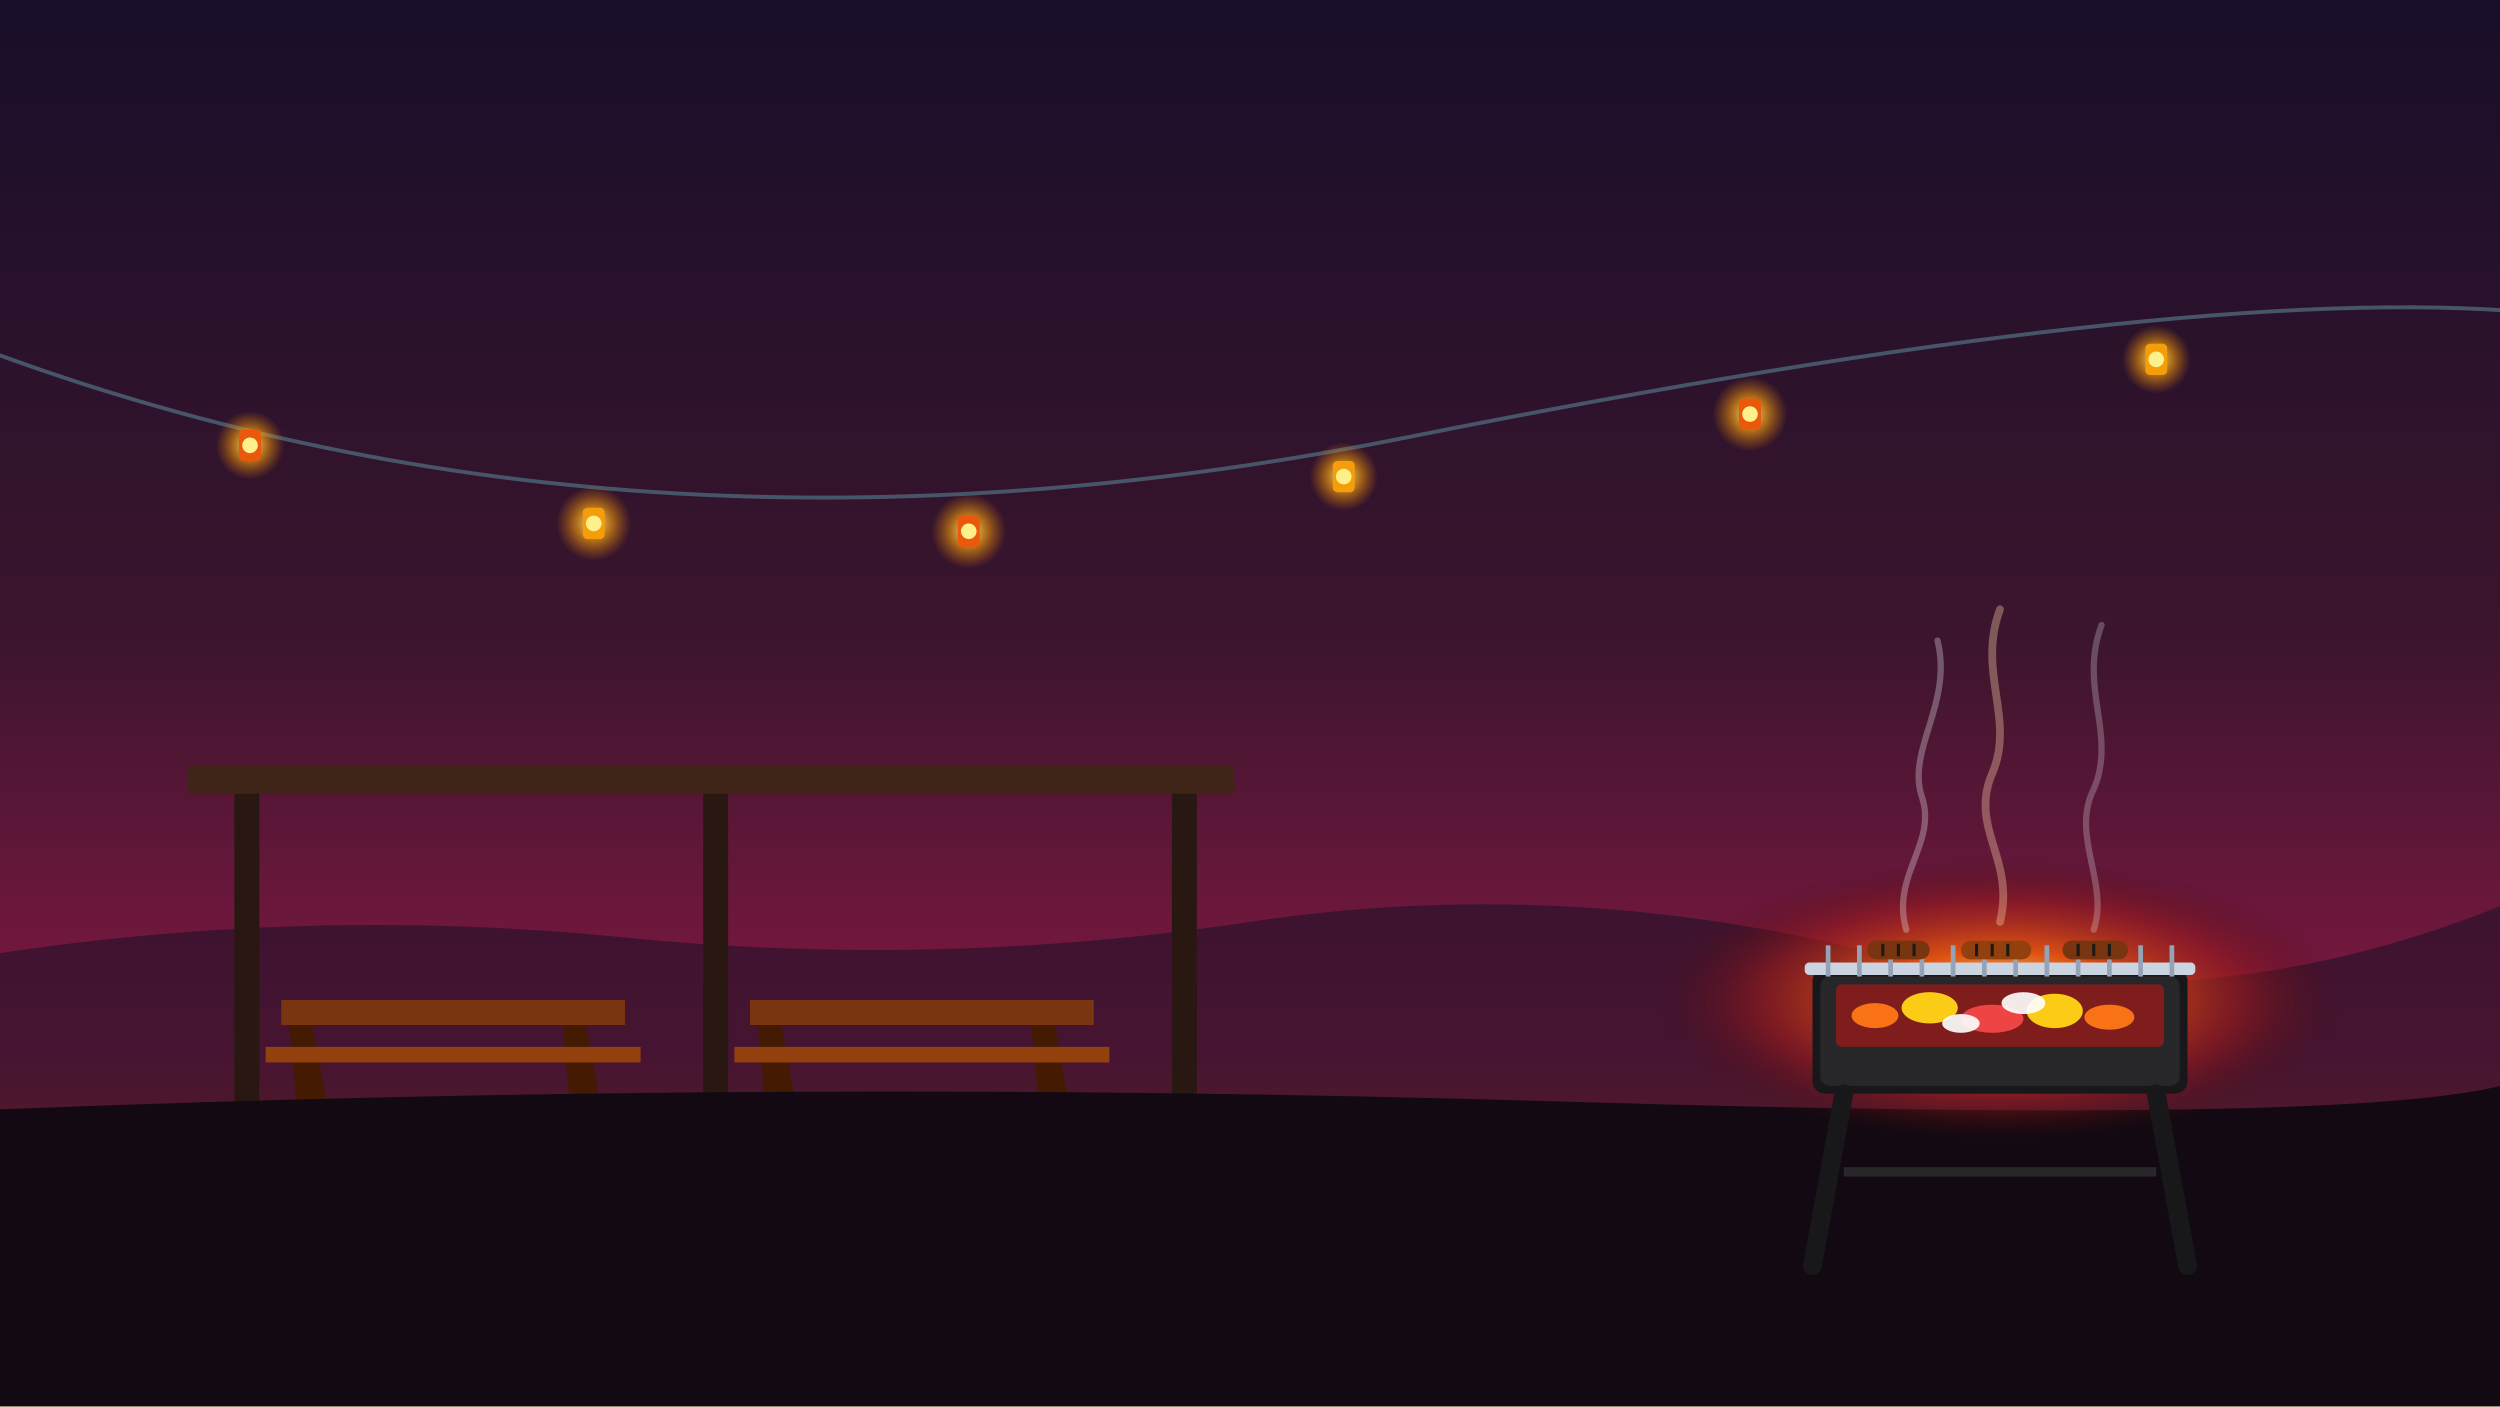
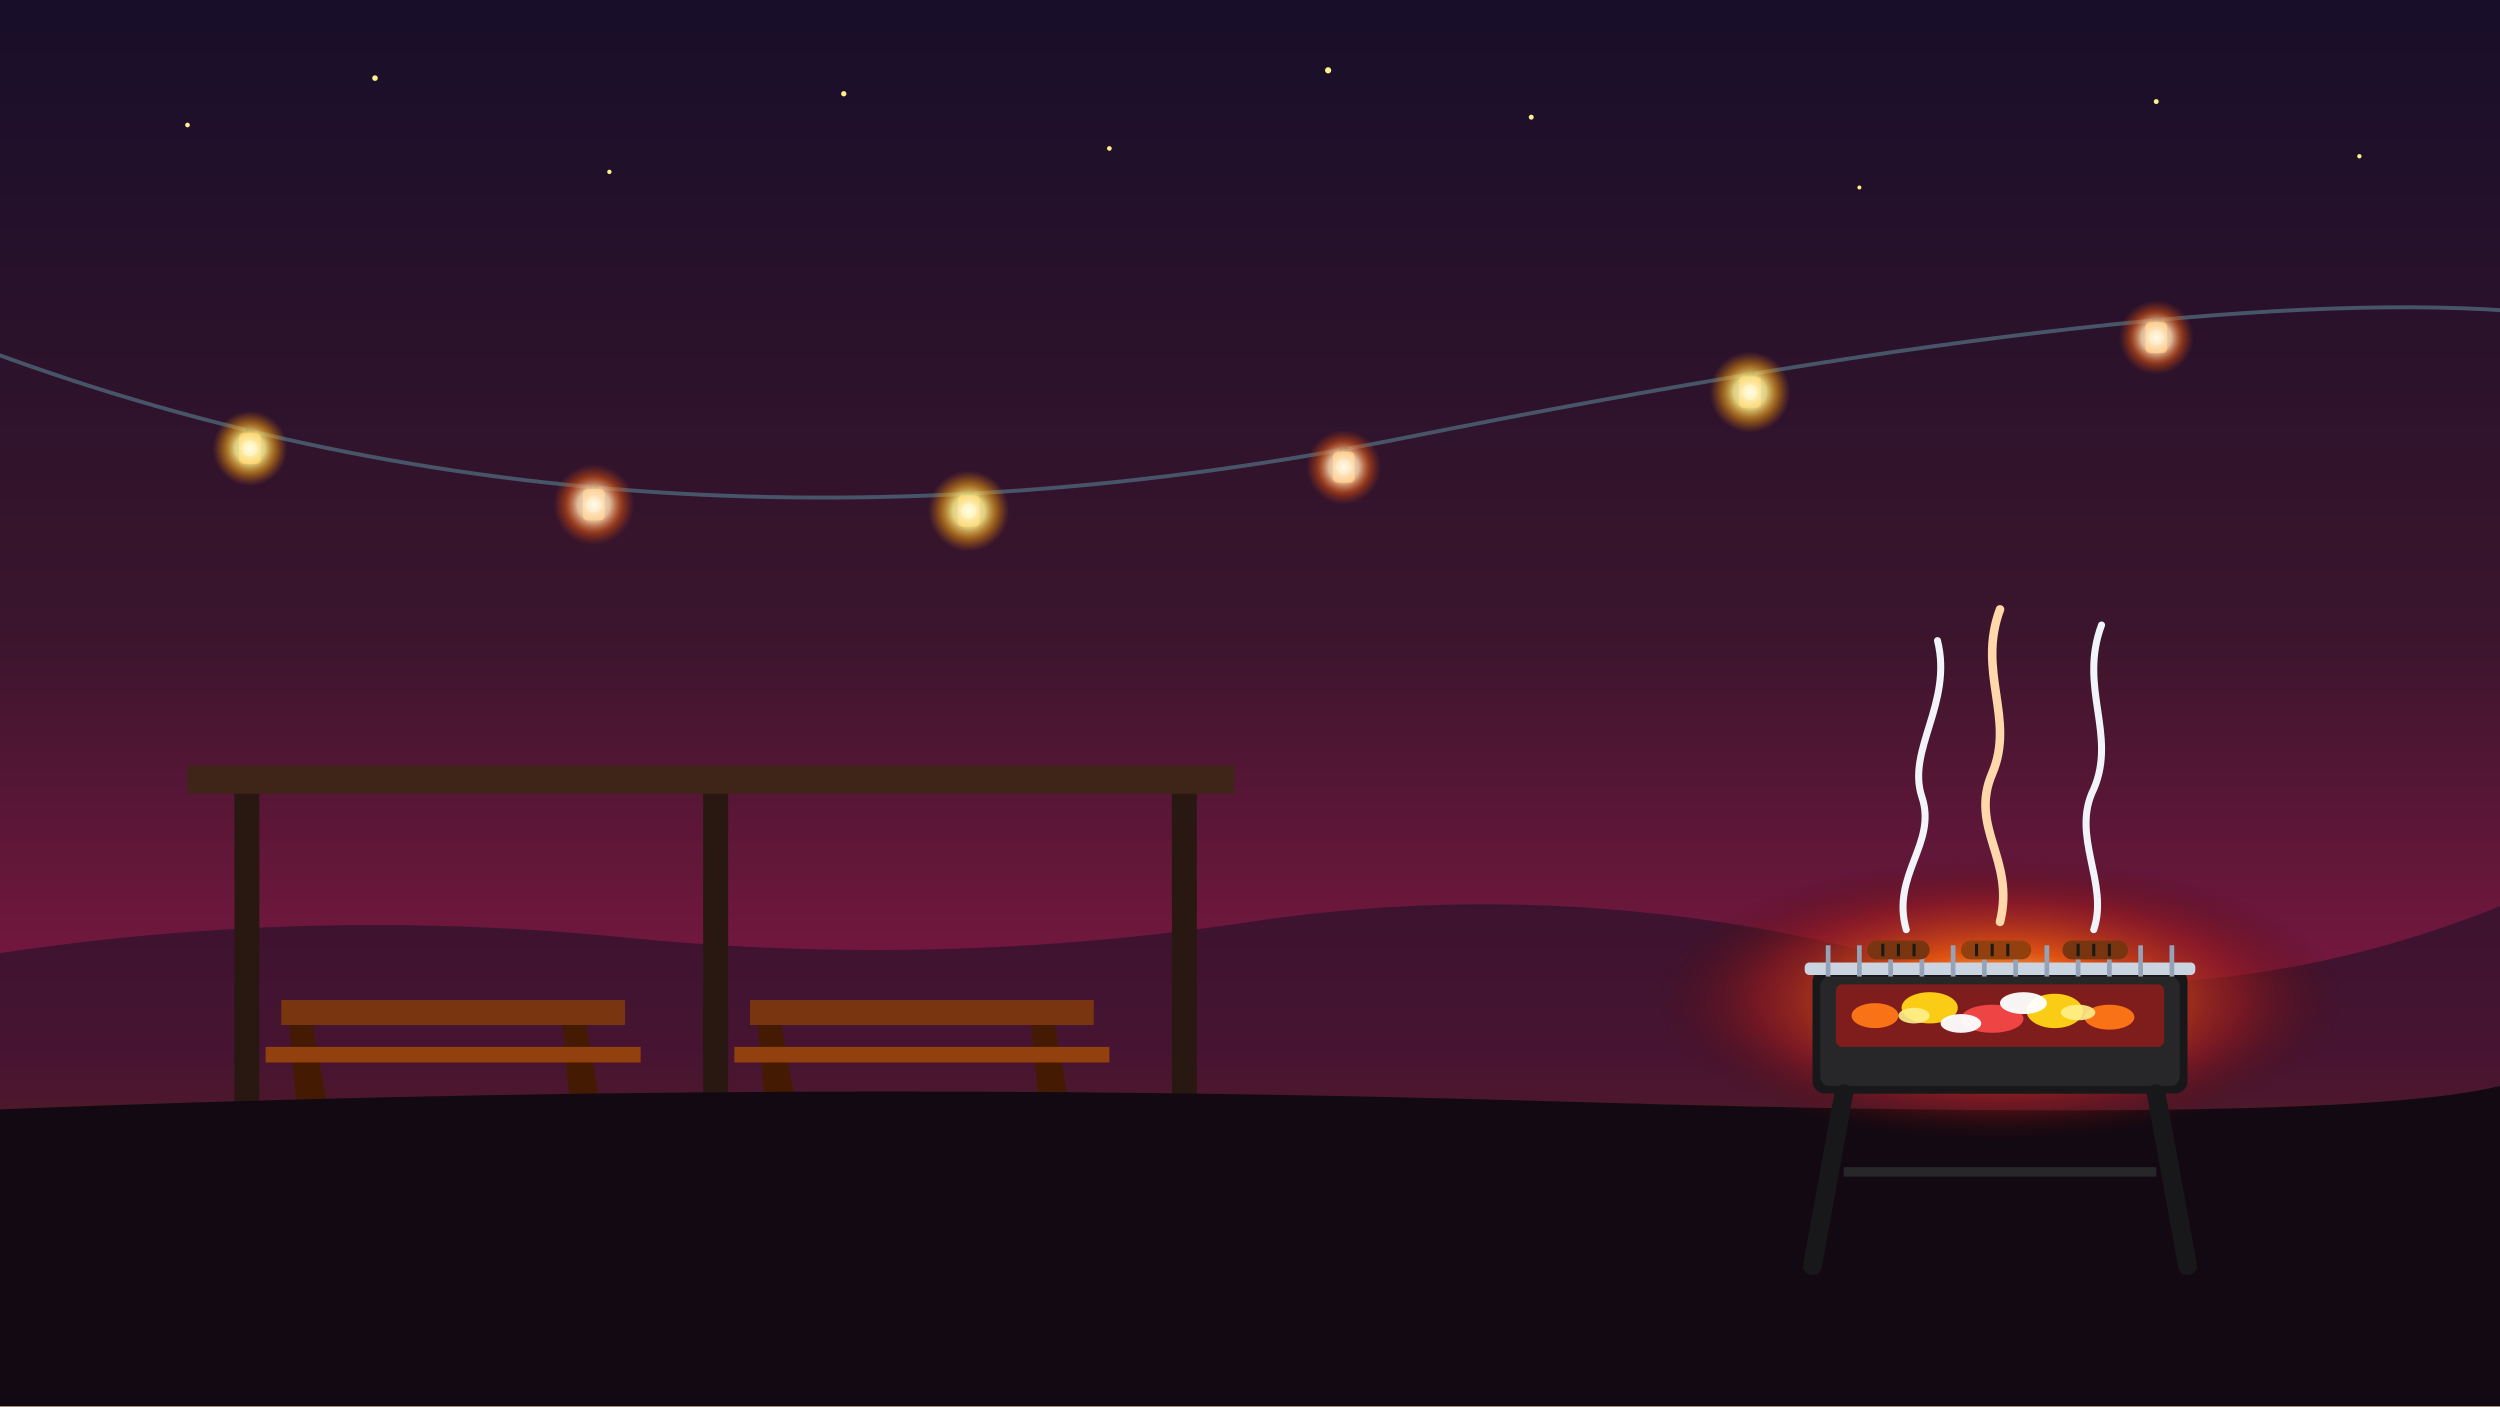
<svg xmlns="http://www.w3.org/2000/svg" viewBox="0 0 1600 900" width="1600" height="900">
  <defs>
    <linearGradient id="sky-grill" x1="0%" y1="0%" x2="0%" y2="100%">
      <stop offset="0%" stop-color="#180e29" />
      <stop offset="45%" stop-color="#3b152d" />
      <stop offset="75%" stop-color="#831843" />
      <stop offset="90%" stop-color="#c2410c" />
      <stop offset="100%" stop-color="#f59e0b" />
    </linearGradient>
    <radialGradient id="grill-coal-glow" cx="50%" cy="50%" r="50%">
      <stop offset="0%" stop-color="#fef08a" stop-opacity="1" />
      <stop offset="35%" stop-color="#ea580c" stop-opacity="0.9" />
      <stop offset="70%" stop-color="#991b1b" stop-opacity="0.6" />
      <stop offset="100%" stop-color="#450a0a" stop-opacity="0" />
    </radialGradient>
    <radialGradient id="lamp-glow" cx="50%" cy="50%" r="50%">
-       <stop offset="0%" stop-color="#fef08a" stop-opacity="1" />
-       <stop offset="50%" stop-color="#f59e0b" stop-opacity="0.6" />
+       <stop offset="0%" stop-color="#fffbeb" stop-opacity="1" />
+       <stop offset="40%" stop-color="#fef08a" stop-opacity="0.85" />
+       <stop offset="70%" stop-color="#f59e0b" stop-opacity="0.5" />
      <stop offset="100%" stop-color="#d97706" stop-opacity="0" />
    </radialGradient>
+     <radialGradient id="lamp-glow-orange" cx="50%" cy="50%" r="50%">
+       <stop offset="0%" stop-color="#fffbeb" stop-opacity="1" />
+       <stop offset="40%" stop-color="#fed7aa" stop-opacity="0.85" />
+       <stop offset="70%" stop-color="#ea580c" stop-opacity="0.5" />
+       <stop offset="100%" stop-color="#c2410c" stop-opacity="0" />
+     </radialGradient>
+     <style>
+       /* Sanft und ruhig pulsierende Lampions - Felsenfest an der Kette verankert (nur Opazität!) */
+       .lampion-glow {
+         animation: lampion-breathe 3.4s ease-in-out infinite;
+       }
+       .lg-1 { animation-delay: 0s; }
+       .lg-2 { animation-delay: -0.6s; }
+       .lg-3 { animation-delay: -1.2s; }
+       .lg-4 { animation-delay: -1.8s; }
+       .lg-5 { animation-delay: -2.4s; }
+       .lg-6 { animation-delay: -3.0s; }
+ 
+       @keyframes lampion-breathe {
+         0%, 100% { opacity: 0.65; }
+         50% { opacity: 1; }
+       }
+ 
+       /* Lebendige, warme Holzkohleglut (nur Opazität, kein Verspringen) */
+       .coal-glow-ambient {
+         animation: coal-glow-breathe 2.8s ease-in-out infinite;
+       }
+       @keyframes coal-glow-breathe {
+         0%, 100% { opacity: 0.82; }
+         50% { opacity: 1; }
+       }
+ 
+       .coal-core {
+         animation: coal-heat-pulse 2.2s ease-in-out infinite;
+       }
+       .cc-1 { animation-delay: 0s; }
+       .cc-2 { animation-delay: -0.7s; }
+       .cc-3 { animation-delay: -1.4s; }
+ 
+       @keyframes coal-heat-pulse {
+         0%, 100% { opacity: 0.75; }
+         50% { opacity: 1; }
+       }
+ 
+       /* Zarter Grillrauch: Ruhig aufsteigend und verwehend (reines translateY/translateX) */
+       .smoke-trail-1 {
+         animation: grill-smoke-rise 5.5s ease-out infinite;
+       }
+       .smoke-trail-2 {
+         animation: grill-smoke-rise 6.2s ease-out -2.7s infinite;
+       }
+       .smoke-trail-3 {
+         animation: grill-smoke-rise 5.8s ease-out -4.1s infinite;
+       }
+ 
+       @keyframes grill-smoke-rise {
+         0% {
+           transform: translateY(0);
+           opacity: 0;
+         }
+         20% {
+           opacity: 0.38;
+         }
+         75% {
+           opacity: 0.2;
+         }
+         100% {
+           transform: translateY(-80px) translateX(20px);
+           opacity: 0;
+         }
+       }
+ 
+       /* Feine Funken vom Grill */
+       .grill-spark {
+         opacity: 0;
+         animation: grill-spark-rise 3.4s ease-out infinite;
+       }
+       @keyframes grill-spark-rise {
+         0% { opacity: 0; transform: translateY(0); }
+         15% { opacity: 0.95; }
+         70% { opacity: 0.65; }
+         100% { opacity: 0; transform: translateY(-130px) translateX(15px); }
+       }
+ 
+       /* Abendsterne im oberen Dämmerungshimmel */
+       .evening-star {
+         animation: star-glow 4s ease-in-out infinite;
+       }
+       .es-1 { animation-delay: 0s; }
+       .es-2 { animation-delay: -1.5s; }
+       .es-3 { animation-delay: -2.8s; }
+ 
+       @keyframes star-glow {
+         0%, 100% { opacity: 0.4; }
+         50% { opacity: 0.85; }
+       }
+ 
+       @media (prefers-reduced-motion: reduce) {
+         .lampion-glow,
+         .coal-glow-ambient,
+         .coal-core,
+         .smoke-trail-1,
+         .smoke-trail-2,
+         .smoke-trail-3,
+         .grill-spark,
+         .evening-star {
+           animation: none !important;
+         }
+       }
+     </style>
  </defs>
  <rect width="1600" height="900" fill="url(#sky-grill)" />
+   <g fill="#fef08a">
+     <circle class="evening-star es-1" cx="120" cy="80" r="1.5" />
+     <circle class="evening-star es-2" cx="240" cy="50" r="1.8" />
+     <circle class="evening-star es-3" cx="390" cy="110" r="1.4" />
+     <circle class="evening-star es-1" cx="540" cy="60" r="1.7" />
+     <circle class="evening-star es-2" cx="710" cy="95" r="1.5" />
+     <circle class="evening-star es-3" cx="850" cy="45" r="2.0" />
+     <circle class="evening-star es-2" cx="980" cy="75" r="1.6" />
+     <circle class="evening-star es-3" cx="1190" cy="120" r="1.3" />
+     <circle class="evening-star es-1" cx="1380" cy="65" r="1.6" />
+     <circle class="evening-star es-2" cx="1510" cy="100" r="1.4" />
+   </g>
  <path d="M0,610 Q200,580 400,600 T800,590 T1200,610 T1600,580 L1600,900 L0,900 Z" fill="#1e1026" opacity="0.6" />
  <g transform="translate(100, 420)">
    <rect x="50" y="80" width="16" height="260" fill="#291811" />
    <rect x="350" y="80" width="16" height="260" fill="#291811" />
    <rect x="650" y="80" width="16" height="260" fill="#291811" />
    <rect x="20" y="70" width="670" height="18" fill="#3f2418" />
    <rect x="80" y="220" width="220" height="16" fill="#78350f" />
    <polygon points="100,236 110,290 90,290 85,236" fill="#451a03" />
    <polygon points="275,236 285,290 265,290 260,236" fill="#451a03" />
    <rect x="70" y="250" width="240" height="10" fill="#92400e" />
    <rect x="380" y="220" width="220" height="16" fill="#78350f" />
    <polygon points="400,236 410,290 390,290 385,236" fill="#451a03" />
    <polygon points="575,236 585,290 565,290 560,236" fill="#451a03" />
    <rect x="370" y="250" width="240" height="10" fill="#92400e" />
  </g>
  <path d="M0,710 Q500,690 1000,705 T1600,695 L1600,900 L0,900 Z" fill="#130912" />
  <g transform="translate(1120, 520)">
-     <ellipse cx="160" cy="120" rx="220" ry="90" fill="url(#grill-coal-glow)" />
+     <ellipse class="coal-glow-ambient" cx="160" cy="120" rx="220" ry="90" fill="url(#grill-coal-glow)" />
    <rect x="40" y="100" width="240" height="80" rx="8" fill="#18181b" />
    <rect x="45" y="105" width="230" height="70" rx="6" fill="#27272a" />
    <line x1="60" y1="180" x2="40" y2="290" stroke="#18181b" stroke-width="12" stroke-linecap="round" />
    <line x1="260" y1="180" x2="280" y2="290" stroke="#18181b" stroke-width="12" stroke-linecap="round" />
    <line x1="60" y1="230" x2="260" y2="230" stroke="#27272a" stroke-width="6" />
    <rect x="55" y="110" width="210" height="40" rx="4" fill="#7f1d1d" />
-     <ellipse cx="80" cy="130" rx="15" ry="8" fill="#f97316" />
-     <ellipse cx="115" cy="125" rx="18" ry="10" fill="#facc15" />
-     <ellipse cx="155" cy="132" rx="20" ry="9" fill="#ef4444" />
-     <ellipse cx="195" cy="127" rx="18" ry="11" fill="#facc15" />
-     <ellipse cx="230" cy="131" rx="16" ry="8" fill="#f97316" />
-     <ellipse cx="135" cy="135" rx="12" ry="6" fill="#ffffff" opacity="0.9" />
-     <ellipse cx="175" cy="122" rx="14" ry="7" fill="#ffffff" opacity="0.9" />
+     <g class="coal-glow-ambient">
+       <ellipse cx="80" cy="130" rx="15" ry="8" fill="#f97316" />
+       <ellipse cx="115" cy="125" rx="18" ry="10" fill="#facc15" />
+       <ellipse cx="155" cy="132" rx="20" ry="9" fill="#ef4444" />
+       <ellipse cx="195" cy="127" rx="18" ry="11" fill="#facc15" />
+       <ellipse cx="230" cy="131" rx="16" ry="8" fill="#f97316" />
+     </g>
+     <ellipse class="coal-core cc-1" cx="135" cy="135" rx="13" ry="6" fill="#ffffff" opacity="0.95" />
+     <ellipse class="coal-core cc-2" cx="175" cy="122" rx="15" ry="7" fill="#ffffff" opacity="0.95" />
+     <ellipse class="coal-core cc-3" cx="105" cy="130" rx="10" ry="5" fill="#fef08a" opacity="0.9" />
+     <ellipse class="coal-core cc-2" cx="210" cy="128" rx="11" ry="5" fill="#fef08a" opacity="0.9" />
    <rect x="35" y="96" width="250" height="8" rx="3" fill="#cbd5e1" />
    <g stroke="#94a3b8" stroke-width="3">
      <line x1="50" y1="85" x2="50" y2="105" />
      <line x1="70" y1="85" x2="70" y2="105" />
      <line x1="90" y1="85" x2="90" y2="105" />
      <line x1="110" y1="85" x2="110" y2="105" />
      <line x1="130" y1="85" x2="130" y2="105" />
      <line x1="150" y1="85" x2="150" y2="105" />
      <line x1="170" y1="85" x2="170" y2="105" />
      <line x1="190" y1="85" x2="190" y2="105" />
      <line x1="210" y1="85" x2="210" y2="105" />
      <line x1="230" y1="85" x2="230" y2="105" />
      <line x1="250" y1="85" x2="250" y2="105" />
      <line x1="270" y1="85" x2="270" y2="105" />
    </g>
    <rect x="75" y="82" width="40" height="12" rx="6" fill="#78350f" />
    <line x1="85" y1="84" x2="85" y2="92" stroke="#1c1917" stroke-width="2" />
    <line x1="95" y1="84" x2="95" y2="92" stroke="#1c1917" stroke-width="2" />
    <line x1="105" y1="84" x2="105" y2="92" stroke="#1c1917" stroke-width="2" />
    <rect x="135" y="82" width="45" height="12" rx="6" fill="#92400e" />
    <line x1="145" y1="84" x2="145" y2="92" stroke="#1c1917" stroke-width="2" />
    <line x1="155" y1="84" x2="155" y2="92" stroke="#1c1917" stroke-width="2" />
    <line x1="165" y1="84" x2="165" y2="92" stroke="#1c1917" stroke-width="2" />
    <rect x="200" y="82" width="42" height="12" rx="6" fill="#78350f" />
    <line x1="210" y1="84" x2="210" y2="92" stroke="#1c1917" stroke-width="2" />
    <line x1="220" y1="84" x2="220" y2="92" stroke="#1c1917" stroke-width="2" />
    <line x1="230" y1="84" x2="230" y2="92" stroke="#1c1917" stroke-width="2" />
-     <path d="M100,75 C90,40 120,20 110,-10 C100,-40 130,-70 120,-110" fill="none" stroke="#f1f5f9" stroke-width="4" opacity="0.3" stroke-linecap="round" />
-     <path d="M160,70 C170,30 140,10 155,-25 C170,-60 145,-90 160,-130" fill="none" stroke="#fed7aa" stroke-width="5" opacity="0.35" stroke-linecap="round" />
-     <path d="M220,75 C230,45 205,15 220,-15 C235,-50 210,-80 225,-120" fill="none" stroke="#f1f5f9" stroke-width="4" opacity="0.25" stroke-linecap="round" />
+     <path class="smoke-trail-1" d="M100,75 C90,40 120,20 110,-10 C100,-40 130,-70 120,-110" fill="none" stroke="#f1f5f9" stroke-width="4.5" stroke-linecap="round" />
+     <path class="smoke-trail-2" d="M160,70 C170,30 140,10 155,-25 C170,-60 145,-90 160,-130" fill="none" stroke="#fed7aa" stroke-width="5.5" stroke-linecap="round" />
+     <path class="smoke-trail-3" d="M220,75 C230,45 205,15 220,-15 C235,-50 210,-80 225,-120" fill="none" stroke="#f1f5f9" stroke-width="4.5" stroke-linecap="round" />
+     <circle class="grill-spark" style="animation-delay: 0s" cx="130" cy="70" r="2.2" fill="#fef08a" />
+     <circle class="grill-spark" style="animation-delay: -1.1s" cx="170" cy="65" r="2.5" fill="#fde047" />
+     <circle class="grill-spark" style="animation-delay: -2.3s" cx="195" cy="75" r="1.9" fill="#f97316" />
  </g>
  <path d="M-20,220 Q400,380 900,280 T1620,200" fill="none" stroke="#475569" stroke-width="2.5" />
  <g>
-     <circle cx="160" cy="285" r="22" fill="url(#lamp-glow)" />
-     <rect x="153" y="275" width="14" height="20" rx="3" fill="#ea580c" />
-     <circle cx="160" cy="285" r="5" fill="#fef08a" />
-     <circle cx="380" cy="335" r="24" fill="url(#lamp-glow)" />
-     <rect x="373" y="325" width="14" height="20" rx="3" fill="#f59e0b" />
-     <circle cx="380" cy="335" r="5" fill="#fef08a" />
-     <circle cx="620" cy="340" r="24" fill="url(#lamp-glow)" />
-     <rect x="613" y="330" width="14" height="20" rx="3" fill="#ea580c" />
-     <circle cx="620" cy="340" r="5" fill="#fef08a" />
-     <circle cx="860" cy="305" r="22" fill="url(#lamp-glow)" />
-     <rect x="853" y="295" width="14" height="20" rx="3" fill="#f59e0b" />
-     <circle cx="860" cy="305" r="5" fill="#fef08a" />
-     <circle cx="1120" cy="265" r="24" fill="url(#lamp-glow)" />
-     <rect x="1113" y="255" width="14" height="20" rx="3" fill="#ea580c" />
-     <circle cx="1120" cy="265" r="5" fill="#fef08a" />
-     <circle cx="1380" cy="230" r="22" fill="url(#lamp-glow)" />
-     <rect x="1373" y="220" width="14" height="20" rx="3" fill="#f59e0b" />
-     <circle cx="1380" cy="230" r="5" fill="#fef08a" />
+     <rect x="157" y="274" width="6" height="4" rx="1" fill="#1e293b" />
+     <rect x="153" y="277" width="14" height="20" rx="3" fill="#ea580c" />
+     <circle cx="160" cy="287" r="5" fill="#fef08a" />
+     <circle class="lampion-glow lg-1" cx="160" cy="287" r="24" fill="url(#lamp-glow)" />
+   </g>
+   <g>
+     <rect x="377" y="310" width="6" height="4" rx="1" fill="#1e293b" />
+     <rect x="373" y="313" width="14" height="20" rx="3" fill="#f59e0b" />
+     <circle cx="380" cy="323" r="5" fill="#fef08a" />
+     <circle class="lampion-glow lg-2" cx="380" cy="323" r="26" fill="url(#lamp-glow-orange)" />
+   </g>
+   <g>
+     <rect x="617" y="314" width="6" height="4" rx="1" fill="#1e293b" />
+     <rect x="613" y="317" width="14" height="20" rx="3" fill="#ea580c" />
+     <circle cx="620" cy="327" r="5" fill="#fef08a" />
+     <circle class="lampion-glow lg-3" cx="620" cy="327" r="26" fill="url(#lamp-glow)" />
+   </g>
+   <g>
+     <rect x="857" y="286" width="6" height="4" rx="1" fill="#1e293b" />
+     <rect x="853" y="289" width="14" height="20" rx="3" fill="#f59e0b" />
+     <circle cx="860" cy="299" r="5" fill="#fef08a" />
+     <circle class="lampion-glow lg-4" cx="860" cy="299" r="24" fill="url(#lamp-glow-orange)" />
+   </g>
+   <g>
+     <rect x="1117" y="238" width="6" height="4" rx="1" fill="#1e293b" />
+     <rect x="1113" y="241" width="14" height="20" rx="3" fill="#ea580c" />
+     <circle cx="1120" cy="251" r="5" fill="#fef08a" />
+     <circle class="lampion-glow lg-5" cx="1120" cy="251" r="26" fill="url(#lamp-glow)" />
+   </g>
+   <g>
+     <rect x="1377" y="203" width="6" height="4" rx="1" fill="#1e293b" />
+     <rect x="1373" y="206" width="14" height="20" rx="3" fill="#f59e0b" />
+     <circle cx="1380" cy="216" r="5" fill="#fef08a" />
+     <circle class="lampion-glow lg-6" cx="1380" cy="216" r="24" fill="url(#lamp-glow-orange)" />
  </g>
</svg>
